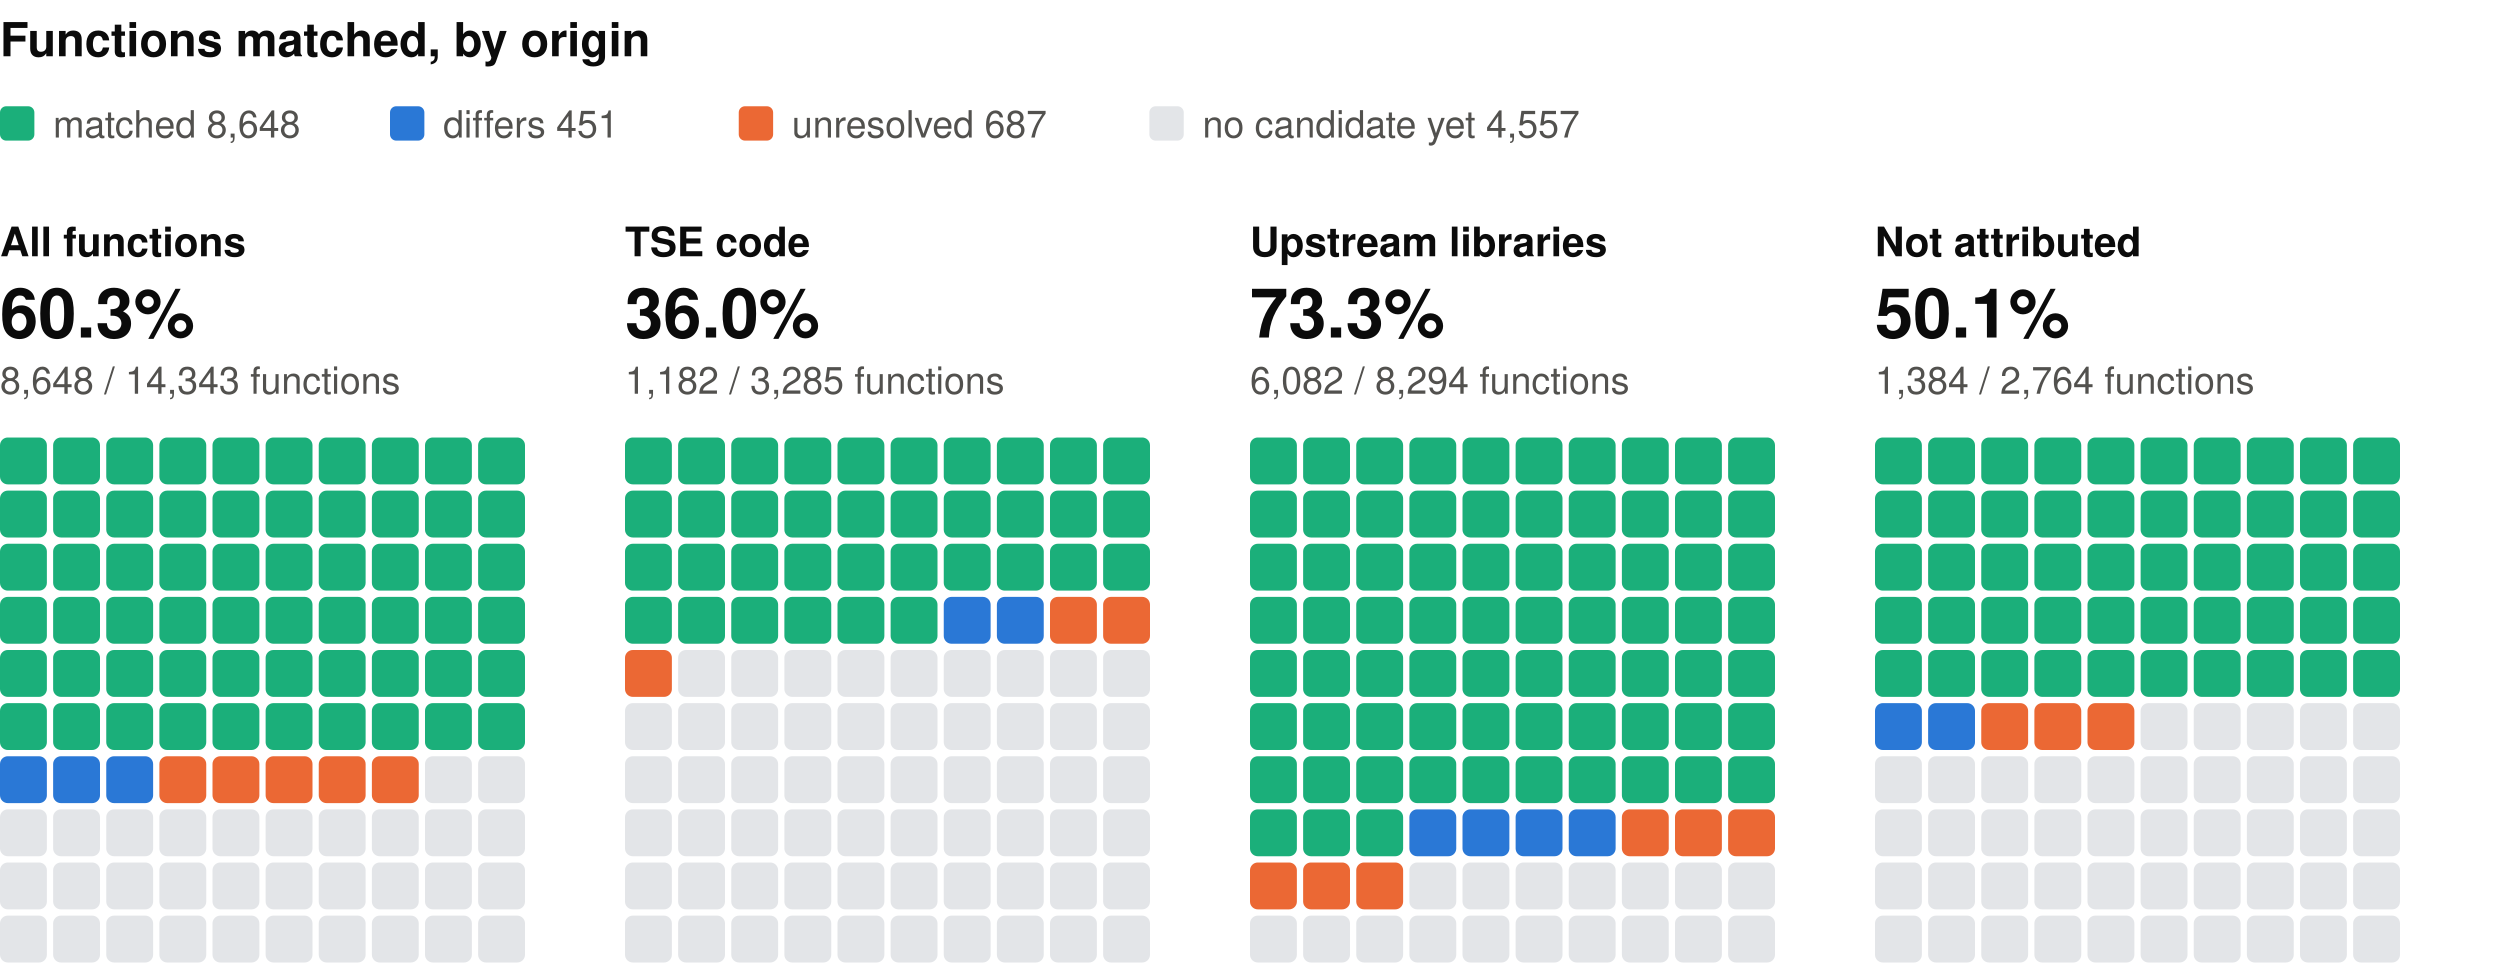
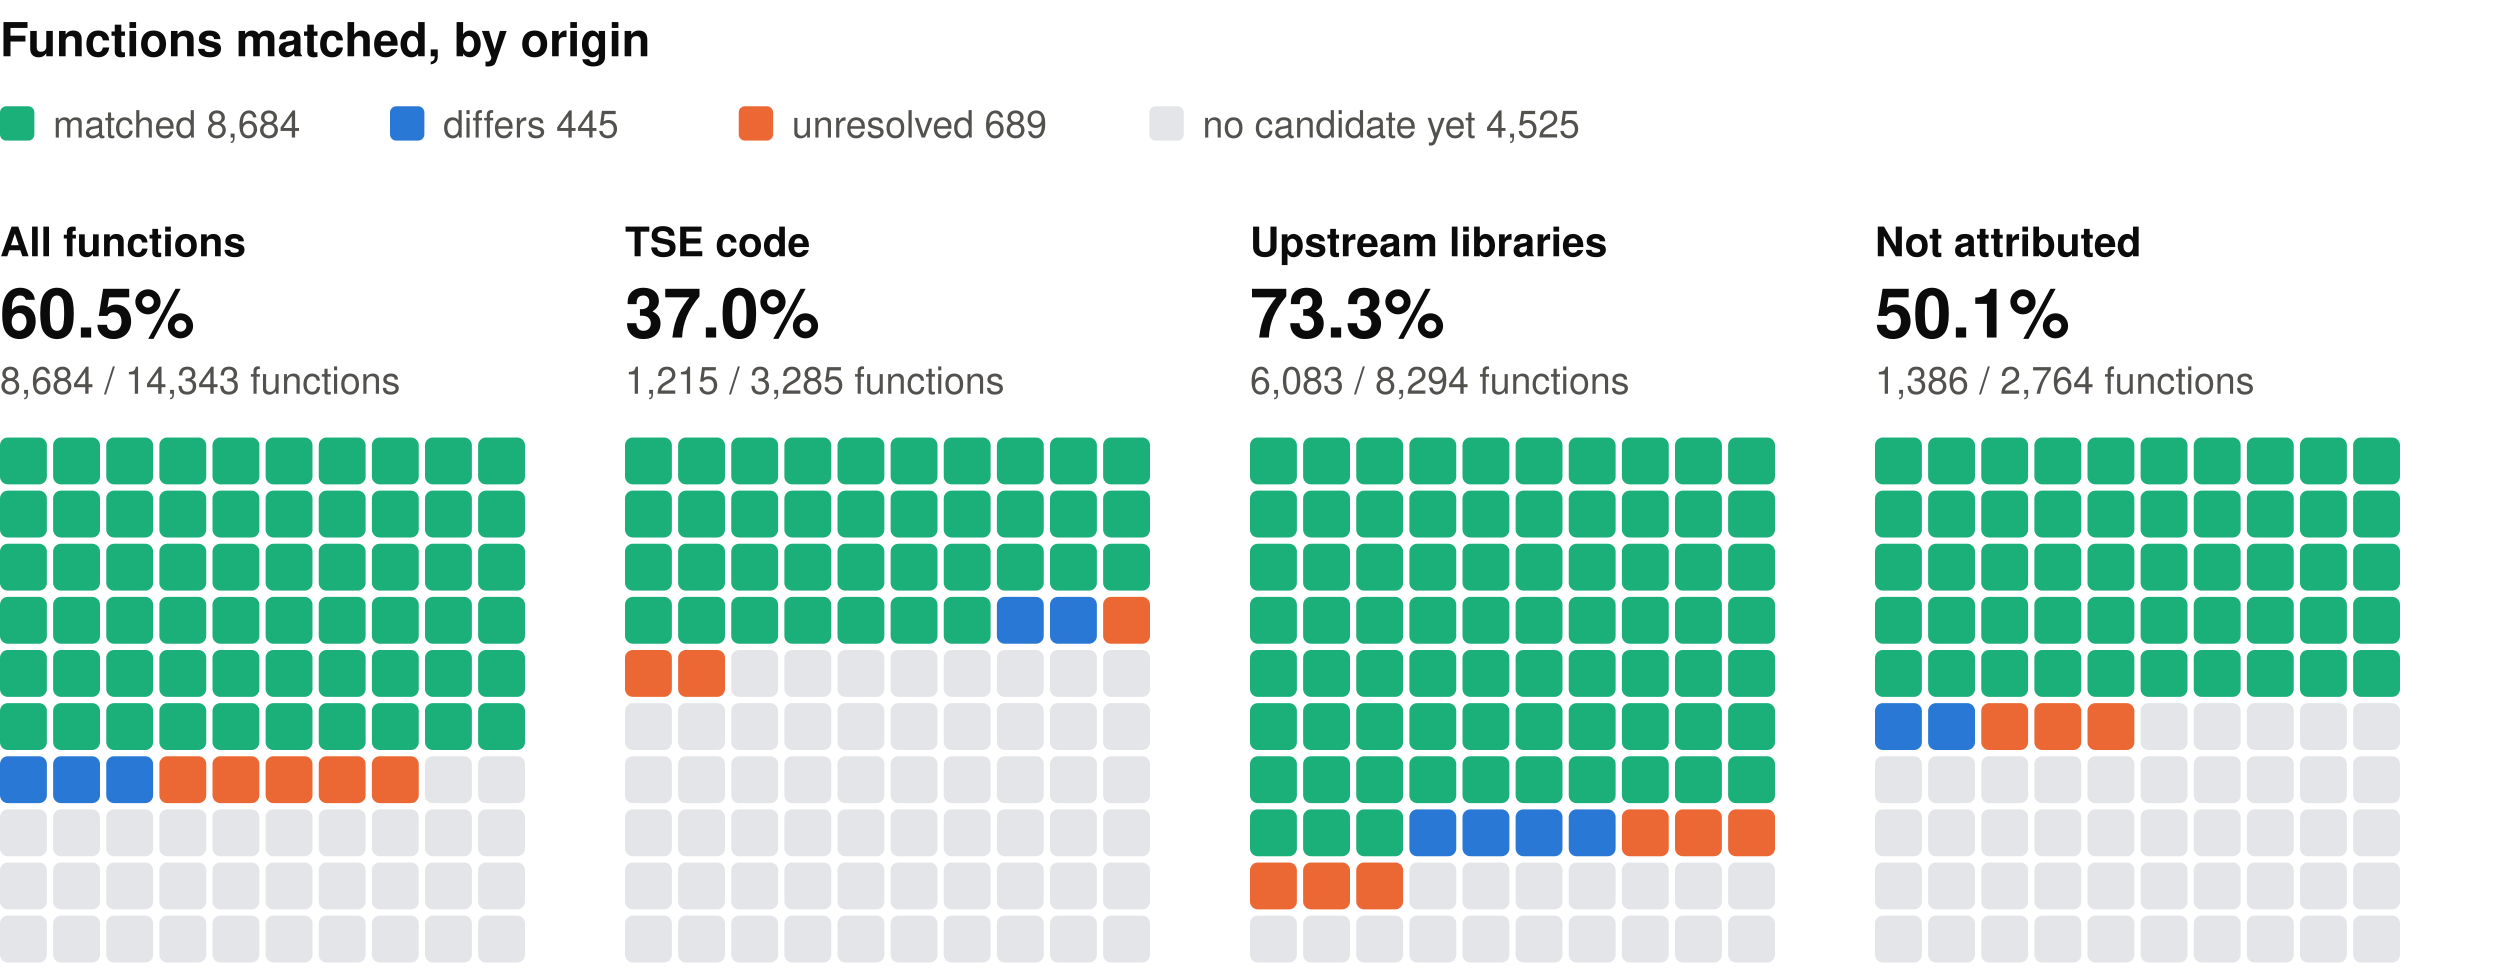
<svg xmlns="http://www.w3.org/2000/svg" width="800" height="310" viewBox="0 0 800 310" role="img" aria-label="Functions matched, by origin: one square per percent, coloured by verdict" font-family="system-ui, -apple-system, 'Segoe UI', Helvetica, Arial, sans-serif">
  <text x="0" y="18" font-size="15" fill="#0b0b0b" font-weight="600">Functions matched, by origin</text>
  <rect x="0" y="34" width="11" height="11" rx="2" fill="#1baf7a" />
-   <text x="17" y="44" font-size="12" fill="#52514e">matched 8,648</text>
+   <text x="17" y="44" font-size="12" fill="#52514e">matched 8,684</text>
  <rect x="124.8" y="34" width="11" height="11" rx="2" fill="#2a78d6" />
-   <text x="141.8" y="44" font-size="12" fill="#52514e">differs 451</text>
+   <text x="141.8" y="44" font-size="12" fill="#52514e">differs 445</text>
  <rect x="236.4" y="34" width="11" height="11" rx="2" fill="#eb6834" />
-   <text x="253.4" y="44" font-size="12" fill="#52514e">unresolved 687</text>
+   <text x="253.4" y="44" font-size="12" fill="#52514e">unresolved 689</text>
  <rect x="367.8" y="34" width="11" height="11" rx="2" fill="#e3e5e8" />
-   <text x="384.8" y="44" font-size="12" fill="#52514e">no candidate yet 4,557</text>
+   <text x="384.8" y="44" font-size="12" fill="#52514e">no candidate yet 4,525</text>
  <text x="0" y="82" font-size="13" fill="#0b0b0b" font-weight="600">All functions</text>
-   <text x="0" y="108" font-size="22" fill="#0b0b0b" font-weight="600">60.3%</text>
-   <text x="0" y="126" font-size="12" fill="#52514e">8,648 / 14,343 functions</text>
+   <text x="0" y="108" font-size="22" fill="#0b0b0b" font-weight="600">60.5%</text>
+   <text x="0" y="126" font-size="12" fill="#52514e">8,684 / 14,343 functions</text>
  <rect x="0" y="140" width="15" height="15" rx="2.5" fill="#1baf7a" />
  <rect x="17" y="140" width="15" height="15" rx="2.5" fill="#1baf7a" />
  <rect x="34" y="140" width="15" height="15" rx="2.5" fill="#1baf7a" />
  <rect x="51" y="140" width="15" height="15" rx="2.5" fill="#1baf7a" />
  <rect x="68" y="140" width="15" height="15" rx="2.5" fill="#1baf7a" />
  <rect x="85" y="140" width="15" height="15" rx="2.5" fill="#1baf7a" />
  <rect x="102" y="140" width="15" height="15" rx="2.5" fill="#1baf7a" />
  <rect x="119" y="140" width="15" height="15" rx="2.5" fill="#1baf7a" />
  <rect x="136" y="140" width="15" height="15" rx="2.5" fill="#1baf7a" />
  <rect x="153" y="140" width="15" height="15" rx="2.5" fill="#1baf7a" />
  <rect x="0" y="157" width="15" height="15" rx="2.5" fill="#1baf7a" />
  <rect x="17" y="157" width="15" height="15" rx="2.5" fill="#1baf7a" />
  <rect x="34" y="157" width="15" height="15" rx="2.5" fill="#1baf7a" />
  <rect x="51" y="157" width="15" height="15" rx="2.5" fill="#1baf7a" />
  <rect x="68" y="157" width="15" height="15" rx="2.5" fill="#1baf7a" />
  <rect x="85" y="157" width="15" height="15" rx="2.5" fill="#1baf7a" />
  <rect x="102" y="157" width="15" height="15" rx="2.5" fill="#1baf7a" />
  <rect x="119" y="157" width="15" height="15" rx="2.5" fill="#1baf7a" />
  <rect x="136" y="157" width="15" height="15" rx="2.5" fill="#1baf7a" />
  <rect x="153" y="157" width="15" height="15" rx="2.5" fill="#1baf7a" />
  <rect x="0" y="174" width="15" height="15" rx="2.5" fill="#1baf7a" />
  <rect x="17" y="174" width="15" height="15" rx="2.5" fill="#1baf7a" />
  <rect x="34" y="174" width="15" height="15" rx="2.5" fill="#1baf7a" />
  <rect x="51" y="174" width="15" height="15" rx="2.5" fill="#1baf7a" />
  <rect x="68" y="174" width="15" height="15" rx="2.5" fill="#1baf7a" />
  <rect x="85" y="174" width="15" height="15" rx="2.5" fill="#1baf7a" />
  <rect x="102" y="174" width="15" height="15" rx="2.5" fill="#1baf7a" />
  <rect x="119" y="174" width="15" height="15" rx="2.5" fill="#1baf7a" />
  <rect x="136" y="174" width="15" height="15" rx="2.5" fill="#1baf7a" />
  <rect x="153" y="174" width="15" height="15" rx="2.5" fill="#1baf7a" />
  <rect x="0" y="191" width="15" height="15" rx="2.5" fill="#1baf7a" />
  <rect x="17" y="191" width="15" height="15" rx="2.5" fill="#1baf7a" />
  <rect x="34" y="191" width="15" height="15" rx="2.5" fill="#1baf7a" />
  <rect x="51" y="191" width="15" height="15" rx="2.5" fill="#1baf7a" />
  <rect x="68" y="191" width="15" height="15" rx="2.5" fill="#1baf7a" />
  <rect x="85" y="191" width="15" height="15" rx="2.5" fill="#1baf7a" />
  <rect x="102" y="191" width="15" height="15" rx="2.5" fill="#1baf7a" />
  <rect x="119" y="191" width="15" height="15" rx="2.5" fill="#1baf7a" />
  <rect x="136" y="191" width="15" height="15" rx="2.5" fill="#1baf7a" />
  <rect x="153" y="191" width="15" height="15" rx="2.5" fill="#1baf7a" />
  <rect x="0" y="208" width="15" height="15" rx="2.5" fill="#1baf7a" />
  <rect x="17" y="208" width="15" height="15" rx="2.5" fill="#1baf7a" />
  <rect x="34" y="208" width="15" height="15" rx="2.5" fill="#1baf7a" />
  <rect x="51" y="208" width="15" height="15" rx="2.5" fill="#1baf7a" />
  <rect x="68" y="208" width="15" height="15" rx="2.5" fill="#1baf7a" />
  <rect x="85" y="208" width="15" height="15" rx="2.5" fill="#1baf7a" />
  <rect x="102" y="208" width="15" height="15" rx="2.5" fill="#1baf7a" />
  <rect x="119" y="208" width="15" height="15" rx="2.5" fill="#1baf7a" />
  <rect x="136" y="208" width="15" height="15" rx="2.5" fill="#1baf7a" />
  <rect x="153" y="208" width="15" height="15" rx="2.5" fill="#1baf7a" />
  <rect x="0" y="225" width="15" height="15" rx="2.5" fill="#1baf7a" />
  <rect x="17" y="225" width="15" height="15" rx="2.5" fill="#1baf7a" />
  <rect x="34" y="225" width="15" height="15" rx="2.5" fill="#1baf7a" />
  <rect x="51" y="225" width="15" height="15" rx="2.5" fill="#1baf7a" />
  <rect x="68" y="225" width="15" height="15" rx="2.5" fill="#1baf7a" />
  <rect x="85" y="225" width="15" height="15" rx="2.5" fill="#1baf7a" />
  <rect x="102" y="225" width="15" height="15" rx="2.5" fill="#1baf7a" />
  <rect x="119" y="225" width="15" height="15" rx="2.5" fill="#1baf7a" />
  <rect x="136" y="225" width="15" height="15" rx="2.5" fill="#1baf7a" />
  <rect x="153" y="225" width="15" height="15" rx="2.5" fill="#1baf7a" />
  <rect x="0" y="242" width="15" height="15" rx="2.5" fill="#2a78d6" />
  <rect x="17" y="242" width="15" height="15" rx="2.5" fill="#2a78d6" />
  <rect x="34" y="242" width="15" height="15" rx="2.5" fill="#2a78d6" />
  <rect x="51" y="242" width="15" height="15" rx="2.5" fill="#eb6834" />
  <rect x="68" y="242" width="15" height="15" rx="2.5" fill="#eb6834" />
  <rect x="85" y="242" width="15" height="15" rx="2.5" fill="#eb6834" />
  <rect x="102" y="242" width="15" height="15" rx="2.5" fill="#eb6834" />
  <rect x="119" y="242" width="15" height="15" rx="2.5" fill="#eb6834" />
  <rect x="136" y="242" width="15" height="15" rx="2.5" fill="#e3e5e8" />
  <rect x="153" y="242" width="15" height="15" rx="2.5" fill="#e3e5e8" />
  <rect x="0" y="259" width="15" height="15" rx="2.5" fill="#e3e5e8" />
  <rect x="17" y="259" width="15" height="15" rx="2.5" fill="#e3e5e8" />
  <rect x="34" y="259" width="15" height="15" rx="2.5" fill="#e3e5e8" />
  <rect x="51" y="259" width="15" height="15" rx="2.5" fill="#e3e5e8" />
  <rect x="68" y="259" width="15" height="15" rx="2.5" fill="#e3e5e8" />
  <rect x="85" y="259" width="15" height="15" rx="2.5" fill="#e3e5e8" />
  <rect x="102" y="259" width="15" height="15" rx="2.5" fill="#e3e5e8" />
  <rect x="119" y="259" width="15" height="15" rx="2.5" fill="#e3e5e8" />
  <rect x="136" y="259" width="15" height="15" rx="2.5" fill="#e3e5e8" />
  <rect x="153" y="259" width="15" height="15" rx="2.5" fill="#e3e5e8" />
  <rect x="0" y="276" width="15" height="15" rx="2.5" fill="#e3e5e8" />
  <rect x="17" y="276" width="15" height="15" rx="2.5" fill="#e3e5e8" />
  <rect x="34" y="276" width="15" height="15" rx="2.5" fill="#e3e5e8" />
  <rect x="51" y="276" width="15" height="15" rx="2.5" fill="#e3e5e8" />
  <rect x="68" y="276" width="15" height="15" rx="2.5" fill="#e3e5e8" />
  <rect x="85" y="276" width="15" height="15" rx="2.5" fill="#e3e5e8" />
  <rect x="102" y="276" width="15" height="15" rx="2.5" fill="#e3e5e8" />
  <rect x="119" y="276" width="15" height="15" rx="2.5" fill="#e3e5e8" />
  <rect x="136" y="276" width="15" height="15" rx="2.5" fill="#e3e5e8" />
  <rect x="153" y="276" width="15" height="15" rx="2.5" fill="#e3e5e8" />
  <rect x="0" y="293" width="15" height="15" rx="2.5" fill="#e3e5e8" />
  <rect x="17" y="293" width="15" height="15" rx="2.5" fill="#e3e5e8" />
  <rect x="34" y="293" width="15" height="15" rx="2.5" fill="#e3e5e8" />
  <rect x="51" y="293" width="15" height="15" rx="2.5" fill="#e3e5e8" />
  <rect x="68" y="293" width="15" height="15" rx="2.5" fill="#e3e5e8" />
  <rect x="85" y="293" width="15" height="15" rx="2.5" fill="#e3e5e8" />
  <rect x="102" y="293" width="15" height="15" rx="2.5" fill="#e3e5e8" />
  <rect x="119" y="293" width="15" height="15" rx="2.5" fill="#e3e5e8" />
  <rect x="136" y="293" width="15" height="15" rx="2.5" fill="#e3e5e8" />
  <rect x="153" y="293" width="15" height="15" rx="2.5" fill="#e3e5e8" />
  <text x="200" y="82" font-size="13" fill="#0b0b0b" font-weight="600">TSE code</text>
-   <text x="200" y="108" font-size="22" fill="#0b0b0b" font-weight="600">36.0%</text>
-   <text x="200" y="126" font-size="12" fill="#52514e">1,182 / 3,285 functions</text>
+   <text x="200" y="108" font-size="22" fill="#0b0b0b" font-weight="600">37.0%</text>
+   <text x="200" y="126" font-size="12" fill="#52514e">1,215 / 3,285 functions</text>
  <rect x="200" y="140" width="15" height="15" rx="2.5" fill="#1baf7a" />
  <rect x="217" y="140" width="15" height="15" rx="2.5" fill="#1baf7a" />
  <rect x="234" y="140" width="15" height="15" rx="2.5" fill="#1baf7a" />
  <rect x="251" y="140" width="15" height="15" rx="2.5" fill="#1baf7a" />
  <rect x="268" y="140" width="15" height="15" rx="2.5" fill="#1baf7a" />
  <rect x="285" y="140" width="15" height="15" rx="2.5" fill="#1baf7a" />
  <rect x="302" y="140" width="15" height="15" rx="2.5" fill="#1baf7a" />
  <rect x="319" y="140" width="15" height="15" rx="2.5" fill="#1baf7a" />
  <rect x="336" y="140" width="15" height="15" rx="2.5" fill="#1baf7a" />
  <rect x="353" y="140" width="15" height="15" rx="2.5" fill="#1baf7a" />
  <rect x="200" y="157" width="15" height="15" rx="2.5" fill="#1baf7a" />
  <rect x="217" y="157" width="15" height="15" rx="2.5" fill="#1baf7a" />
  <rect x="234" y="157" width="15" height="15" rx="2.5" fill="#1baf7a" />
  <rect x="251" y="157" width="15" height="15" rx="2.5" fill="#1baf7a" />
  <rect x="268" y="157" width="15" height="15" rx="2.5" fill="#1baf7a" />
  <rect x="285" y="157" width="15" height="15" rx="2.5" fill="#1baf7a" />
  <rect x="302" y="157" width="15" height="15" rx="2.5" fill="#1baf7a" />
  <rect x="319" y="157" width="15" height="15" rx="2.5" fill="#1baf7a" />
  <rect x="336" y="157" width="15" height="15" rx="2.5" fill="#1baf7a" />
  <rect x="353" y="157" width="15" height="15" rx="2.5" fill="#1baf7a" />
  <rect x="200" y="174" width="15" height="15" rx="2.5" fill="#1baf7a" />
  <rect x="217" y="174" width="15" height="15" rx="2.5" fill="#1baf7a" />
  <rect x="234" y="174" width="15" height="15" rx="2.5" fill="#1baf7a" />
  <rect x="251" y="174" width="15" height="15" rx="2.5" fill="#1baf7a" />
  <rect x="268" y="174" width="15" height="15" rx="2.5" fill="#1baf7a" />
  <rect x="285" y="174" width="15" height="15" rx="2.5" fill="#1baf7a" />
  <rect x="302" y="174" width="15" height="15" rx="2.5" fill="#1baf7a" />
  <rect x="319" y="174" width="15" height="15" rx="2.5" fill="#1baf7a" />
  <rect x="336" y="174" width="15" height="15" rx="2.5" fill="#1baf7a" />
  <rect x="353" y="174" width="15" height="15" rx="2.5" fill="#1baf7a" />
  <rect x="200" y="191" width="15" height="15" rx="2.5" fill="#1baf7a" />
  <rect x="217" y="191" width="15" height="15" rx="2.5" fill="#1baf7a" />
  <rect x="234" y="191" width="15" height="15" rx="2.5" fill="#1baf7a" />
  <rect x="251" y="191" width="15" height="15" rx="2.5" fill="#1baf7a" />
  <rect x="268" y="191" width="15" height="15" rx="2.5" fill="#1baf7a" />
  <rect x="285" y="191" width="15" height="15" rx="2.5" fill="#1baf7a" />
-   <rect x="302" y="191" width="15" height="15" rx="2.5" fill="#2a78d6" />
+   <rect x="302" y="191" width="15" height="15" rx="2.5" fill="#1baf7a" />
  <rect x="319" y="191" width="15" height="15" rx="2.5" fill="#2a78d6" />
-   <rect x="336" y="191" width="15" height="15" rx="2.5" fill="#eb6834" />
+   <rect x="336" y="191" width="15" height="15" rx="2.5" fill="#2a78d6" />
  <rect x="353" y="191" width="15" height="15" rx="2.5" fill="#eb6834" />
  <rect x="200" y="208" width="15" height="15" rx="2.5" fill="#eb6834" />
-   <rect x="217" y="208" width="15" height="15" rx="2.5" fill="#e3e5e8" />
+   <rect x="217" y="208" width="15" height="15" rx="2.5" fill="#eb6834" />
  <rect x="234" y="208" width="15" height="15" rx="2.5" fill="#e3e5e8" />
  <rect x="251" y="208" width="15" height="15" rx="2.5" fill="#e3e5e8" />
  <rect x="268" y="208" width="15" height="15" rx="2.5" fill="#e3e5e8" />
  <rect x="285" y="208" width="15" height="15" rx="2.5" fill="#e3e5e8" />
  <rect x="302" y="208" width="15" height="15" rx="2.5" fill="#e3e5e8" />
  <rect x="319" y="208" width="15" height="15" rx="2.5" fill="#e3e5e8" />
  <rect x="336" y="208" width="15" height="15" rx="2.5" fill="#e3e5e8" />
  <rect x="353" y="208" width="15" height="15" rx="2.5" fill="#e3e5e8" />
  <rect x="200" y="225" width="15" height="15" rx="2.5" fill="#e3e5e8" />
  <rect x="217" y="225" width="15" height="15" rx="2.5" fill="#e3e5e8" />
  <rect x="234" y="225" width="15" height="15" rx="2.5" fill="#e3e5e8" />
  <rect x="251" y="225" width="15" height="15" rx="2.5" fill="#e3e5e8" />
  <rect x="268" y="225" width="15" height="15" rx="2.5" fill="#e3e5e8" />
  <rect x="285" y="225" width="15" height="15" rx="2.5" fill="#e3e5e8" />
  <rect x="302" y="225" width="15" height="15" rx="2.5" fill="#e3e5e8" />
  <rect x="319" y="225" width="15" height="15" rx="2.5" fill="#e3e5e8" />
  <rect x="336" y="225" width="15" height="15" rx="2.5" fill="#e3e5e8" />
  <rect x="353" y="225" width="15" height="15" rx="2.5" fill="#e3e5e8" />
  <rect x="200" y="242" width="15" height="15" rx="2.5" fill="#e3e5e8" />
  <rect x="217" y="242" width="15" height="15" rx="2.5" fill="#e3e5e8" />
  <rect x="234" y="242" width="15" height="15" rx="2.5" fill="#e3e5e8" />
  <rect x="251" y="242" width="15" height="15" rx="2.5" fill="#e3e5e8" />
  <rect x="268" y="242" width="15" height="15" rx="2.5" fill="#e3e5e8" />
  <rect x="285" y="242" width="15" height="15" rx="2.5" fill="#e3e5e8" />
  <rect x="302" y="242" width="15" height="15" rx="2.5" fill="#e3e5e8" />
  <rect x="319" y="242" width="15" height="15" rx="2.5" fill="#e3e5e8" />
  <rect x="336" y="242" width="15" height="15" rx="2.5" fill="#e3e5e8" />
  <rect x="353" y="242" width="15" height="15" rx="2.5" fill="#e3e5e8" />
  <rect x="200" y="259" width="15" height="15" rx="2.5" fill="#e3e5e8" />
  <rect x="217" y="259" width="15" height="15" rx="2.5" fill="#e3e5e8" />
  <rect x="234" y="259" width="15" height="15" rx="2.5" fill="#e3e5e8" />
  <rect x="251" y="259" width="15" height="15" rx="2.5" fill="#e3e5e8" />
  <rect x="268" y="259" width="15" height="15" rx="2.5" fill="#e3e5e8" />
  <rect x="285" y="259" width="15" height="15" rx="2.5" fill="#e3e5e8" />
  <rect x="302" y="259" width="15" height="15" rx="2.5" fill="#e3e5e8" />
  <rect x="319" y="259" width="15" height="15" rx="2.5" fill="#e3e5e8" />
  <rect x="336" y="259" width="15" height="15" rx="2.5" fill="#e3e5e8" />
  <rect x="353" y="259" width="15" height="15" rx="2.5" fill="#e3e5e8" />
  <rect x="200" y="276" width="15" height="15" rx="2.5" fill="#e3e5e8" />
  <rect x="217" y="276" width="15" height="15" rx="2.5" fill="#e3e5e8" />
  <rect x="234" y="276" width="15" height="15" rx="2.5" fill="#e3e5e8" />
  <rect x="251" y="276" width="15" height="15" rx="2.5" fill="#e3e5e8" />
  <rect x="268" y="276" width="15" height="15" rx="2.5" fill="#e3e5e8" />
  <rect x="285" y="276" width="15" height="15" rx="2.5" fill="#e3e5e8" />
  <rect x="302" y="276" width="15" height="15" rx="2.5" fill="#e3e5e8" />
  <rect x="319" y="276" width="15" height="15" rx="2.5" fill="#e3e5e8" />
  <rect x="336" y="276" width="15" height="15" rx="2.5" fill="#e3e5e8" />
  <rect x="353" y="276" width="15" height="15" rx="2.5" fill="#e3e5e8" />
  <rect x="200" y="293" width="15" height="15" rx="2.5" fill="#e3e5e8" />
  <rect x="217" y="293" width="15" height="15" rx="2.5" fill="#e3e5e8" />
  <rect x="234" y="293" width="15" height="15" rx="2.5" fill="#e3e5e8" />
  <rect x="251" y="293" width="15" height="15" rx="2.5" fill="#e3e5e8" />
  <rect x="268" y="293" width="15" height="15" rx="2.5" fill="#e3e5e8" />
  <rect x="285" y="293" width="15" height="15" rx="2.5" fill="#e3e5e8" />
  <rect x="302" y="293" width="15" height="15" rx="2.5" fill="#e3e5e8" />
  <rect x="319" y="293" width="15" height="15" rx="2.5" fill="#e3e5e8" />
  <rect x="336" y="293" width="15" height="15" rx="2.5" fill="#e3e5e8" />
  <rect x="353" y="293" width="15" height="15" rx="2.5" fill="#e3e5e8" />
  <text x="400" y="82" font-size="13" fill="#0b0b0b" font-weight="600">Upstream libraries</text>
  <text x="400" y="108" font-size="22" fill="#0b0b0b" font-weight="600">73.3%</text>
-   <text x="400" y="126" font-size="12" fill="#52514e">6,082 / 8,294 functions</text>
+   <text x="400" y="126" font-size="12" fill="#52514e">6,083 / 8,294 functions</text>
  <rect x="400" y="140" width="15" height="15" rx="2.5" fill="#1baf7a" />
  <rect x="417" y="140" width="15" height="15" rx="2.5" fill="#1baf7a" />
  <rect x="434" y="140" width="15" height="15" rx="2.5" fill="#1baf7a" />
  <rect x="451" y="140" width="15" height="15" rx="2.5" fill="#1baf7a" />
  <rect x="468" y="140" width="15" height="15" rx="2.5" fill="#1baf7a" />
  <rect x="485" y="140" width="15" height="15" rx="2.5" fill="#1baf7a" />
  <rect x="502" y="140" width="15" height="15" rx="2.5" fill="#1baf7a" />
  <rect x="519" y="140" width="15" height="15" rx="2.5" fill="#1baf7a" />
  <rect x="536" y="140" width="15" height="15" rx="2.5" fill="#1baf7a" />
  <rect x="553" y="140" width="15" height="15" rx="2.5" fill="#1baf7a" />
  <rect x="400" y="157" width="15" height="15" rx="2.5" fill="#1baf7a" />
  <rect x="417" y="157" width="15" height="15" rx="2.5" fill="#1baf7a" />
  <rect x="434" y="157" width="15" height="15" rx="2.5" fill="#1baf7a" />
  <rect x="451" y="157" width="15" height="15" rx="2.5" fill="#1baf7a" />
  <rect x="468" y="157" width="15" height="15" rx="2.5" fill="#1baf7a" />
  <rect x="485" y="157" width="15" height="15" rx="2.5" fill="#1baf7a" />
  <rect x="502" y="157" width="15" height="15" rx="2.5" fill="#1baf7a" />
  <rect x="519" y="157" width="15" height="15" rx="2.5" fill="#1baf7a" />
  <rect x="536" y="157" width="15" height="15" rx="2.5" fill="#1baf7a" />
  <rect x="553" y="157" width="15" height="15" rx="2.5" fill="#1baf7a" />
  <rect x="400" y="174" width="15" height="15" rx="2.5" fill="#1baf7a" />
  <rect x="417" y="174" width="15" height="15" rx="2.5" fill="#1baf7a" />
  <rect x="434" y="174" width="15" height="15" rx="2.5" fill="#1baf7a" />
  <rect x="451" y="174" width="15" height="15" rx="2.5" fill="#1baf7a" />
  <rect x="468" y="174" width="15" height="15" rx="2.5" fill="#1baf7a" />
  <rect x="485" y="174" width="15" height="15" rx="2.5" fill="#1baf7a" />
  <rect x="502" y="174" width="15" height="15" rx="2.5" fill="#1baf7a" />
  <rect x="519" y="174" width="15" height="15" rx="2.5" fill="#1baf7a" />
  <rect x="536" y="174" width="15" height="15" rx="2.5" fill="#1baf7a" />
  <rect x="553" y="174" width="15" height="15" rx="2.5" fill="#1baf7a" />
  <rect x="400" y="191" width="15" height="15" rx="2.5" fill="#1baf7a" />
  <rect x="417" y="191" width="15" height="15" rx="2.5" fill="#1baf7a" />
  <rect x="434" y="191" width="15" height="15" rx="2.5" fill="#1baf7a" />
  <rect x="451" y="191" width="15" height="15" rx="2.5" fill="#1baf7a" />
  <rect x="468" y="191" width="15" height="15" rx="2.5" fill="#1baf7a" />
  <rect x="485" y="191" width="15" height="15" rx="2.5" fill="#1baf7a" />
  <rect x="502" y="191" width="15" height="15" rx="2.5" fill="#1baf7a" />
  <rect x="519" y="191" width="15" height="15" rx="2.5" fill="#1baf7a" />
  <rect x="536" y="191" width="15" height="15" rx="2.5" fill="#1baf7a" />
  <rect x="553" y="191" width="15" height="15" rx="2.5" fill="#1baf7a" />
  <rect x="400" y="208" width="15" height="15" rx="2.5" fill="#1baf7a" />
  <rect x="417" y="208" width="15" height="15" rx="2.5" fill="#1baf7a" />
  <rect x="434" y="208" width="15" height="15" rx="2.5" fill="#1baf7a" />
  <rect x="451" y="208" width="15" height="15" rx="2.5" fill="#1baf7a" />
  <rect x="468" y="208" width="15" height="15" rx="2.5" fill="#1baf7a" />
  <rect x="485" y="208" width="15" height="15" rx="2.5" fill="#1baf7a" />
  <rect x="502" y="208" width="15" height="15" rx="2.5" fill="#1baf7a" />
  <rect x="519" y="208" width="15" height="15" rx="2.5" fill="#1baf7a" />
  <rect x="536" y="208" width="15" height="15" rx="2.5" fill="#1baf7a" />
  <rect x="553" y="208" width="15" height="15" rx="2.5" fill="#1baf7a" />
  <rect x="400" y="225" width="15" height="15" rx="2.5" fill="#1baf7a" />
  <rect x="417" y="225" width="15" height="15" rx="2.5" fill="#1baf7a" />
  <rect x="434" y="225" width="15" height="15" rx="2.5" fill="#1baf7a" />
  <rect x="451" y="225" width="15" height="15" rx="2.5" fill="#1baf7a" />
  <rect x="468" y="225" width="15" height="15" rx="2.5" fill="#1baf7a" />
  <rect x="485" y="225" width="15" height="15" rx="2.5" fill="#1baf7a" />
  <rect x="502" y="225" width="15" height="15" rx="2.5" fill="#1baf7a" />
  <rect x="519" y="225" width="15" height="15" rx="2.5" fill="#1baf7a" />
  <rect x="536" y="225" width="15" height="15" rx="2.5" fill="#1baf7a" />
  <rect x="553" y="225" width="15" height="15" rx="2.5" fill="#1baf7a" />
  <rect x="400" y="242" width="15" height="15" rx="2.5" fill="#1baf7a" />
  <rect x="417" y="242" width="15" height="15" rx="2.5" fill="#1baf7a" />
  <rect x="434" y="242" width="15" height="15" rx="2.5" fill="#1baf7a" />
  <rect x="451" y="242" width="15" height="15" rx="2.5" fill="#1baf7a" />
  <rect x="468" y="242" width="15" height="15" rx="2.5" fill="#1baf7a" />
  <rect x="485" y="242" width="15" height="15" rx="2.5" fill="#1baf7a" />
  <rect x="502" y="242" width="15" height="15" rx="2.5" fill="#1baf7a" />
  <rect x="519" y="242" width="15" height="15" rx="2.5" fill="#1baf7a" />
  <rect x="536" y="242" width="15" height="15" rx="2.5" fill="#1baf7a" />
  <rect x="553" y="242" width="15" height="15" rx="2.5" fill="#1baf7a" />
  <rect x="400" y="259" width="15" height="15" rx="2.5" fill="#1baf7a" />
  <rect x="417" y="259" width="15" height="15" rx="2.5" fill="#1baf7a" />
  <rect x="434" y="259" width="15" height="15" rx="2.5" fill="#1baf7a" />
  <rect x="451" y="259" width="15" height="15" rx="2.5" fill="#2a78d6" />
  <rect x="468" y="259" width="15" height="15" rx="2.5" fill="#2a78d6" />
  <rect x="485" y="259" width="15" height="15" rx="2.5" fill="#2a78d6" />
  <rect x="502" y="259" width="15" height="15" rx="2.5" fill="#2a78d6" />
  <rect x="519" y="259" width="15" height="15" rx="2.5" fill="#eb6834" />
  <rect x="536" y="259" width="15" height="15" rx="2.5" fill="#eb6834" />
  <rect x="553" y="259" width="15" height="15" rx="2.5" fill="#eb6834" />
  <rect x="400" y="276" width="15" height="15" rx="2.5" fill="#eb6834" />
  <rect x="417" y="276" width="15" height="15" rx="2.5" fill="#eb6834" />
  <rect x="434" y="276" width="15" height="15" rx="2.5" fill="#eb6834" />
  <rect x="451" y="276" width="15" height="15" rx="2.5" fill="#e3e5e8" />
  <rect x="468" y="276" width="15" height="15" rx="2.5" fill="#e3e5e8" />
  <rect x="485" y="276" width="15" height="15" rx="2.5" fill="#e3e5e8" />
  <rect x="502" y="276" width="15" height="15" rx="2.5" fill="#e3e5e8" />
  <rect x="519" y="276" width="15" height="15" rx="2.5" fill="#e3e5e8" />
  <rect x="536" y="276" width="15" height="15" rx="2.5" fill="#e3e5e8" />
  <rect x="553" y="276" width="15" height="15" rx="2.5" fill="#e3e5e8" />
  <rect x="400" y="293" width="15" height="15" rx="2.5" fill="#e3e5e8" />
  <rect x="417" y="293" width="15" height="15" rx="2.5" fill="#e3e5e8" />
  <rect x="434" y="293" width="15" height="15" rx="2.5" fill="#e3e5e8" />
  <rect x="451" y="293" width="15" height="15" rx="2.5" fill="#e3e5e8" />
  <rect x="468" y="293" width="15" height="15" rx="2.5" fill="#e3e5e8" />
  <rect x="485" y="293" width="15" height="15" rx="2.5" fill="#e3e5e8" />
  <rect x="502" y="293" width="15" height="15" rx="2.5" fill="#e3e5e8" />
  <rect x="519" y="293" width="15" height="15" rx="2.5" fill="#e3e5e8" />
  <rect x="536" y="293" width="15" height="15" rx="2.5" fill="#e3e5e8" />
  <rect x="553" y="293" width="15" height="15" rx="2.5" fill="#e3e5e8" />
  <text x="600" y="82" font-size="13" fill="#0b0b0b" font-weight="600">Not attributed</text>
  <text x="600" y="108" font-size="22" fill="#0b0b0b" font-weight="600">50.1%</text>
-   <text x="600" y="126" font-size="12" fill="#52514e">1,384 / 2,764 functions</text>
+   <text x="600" y="126" font-size="12" fill="#52514e">1,386 / 2,764 functions</text>
  <rect x="600" y="140" width="15" height="15" rx="2.5" fill="#1baf7a" />
  <rect x="617" y="140" width="15" height="15" rx="2.5" fill="#1baf7a" />
  <rect x="634" y="140" width="15" height="15" rx="2.5" fill="#1baf7a" />
  <rect x="651" y="140" width="15" height="15" rx="2.5" fill="#1baf7a" />
  <rect x="668" y="140" width="15" height="15" rx="2.5" fill="#1baf7a" />
  <rect x="685" y="140" width="15" height="15" rx="2.5" fill="#1baf7a" />
  <rect x="702" y="140" width="15" height="15" rx="2.5" fill="#1baf7a" />
  <rect x="719" y="140" width="15" height="15" rx="2.5" fill="#1baf7a" />
  <rect x="736" y="140" width="15" height="15" rx="2.5" fill="#1baf7a" />
  <rect x="753" y="140" width="15" height="15" rx="2.5" fill="#1baf7a" />
  <rect x="600" y="157" width="15" height="15" rx="2.5" fill="#1baf7a" />
  <rect x="617" y="157" width="15" height="15" rx="2.5" fill="#1baf7a" />
  <rect x="634" y="157" width="15" height="15" rx="2.5" fill="#1baf7a" />
  <rect x="651" y="157" width="15" height="15" rx="2.5" fill="#1baf7a" />
  <rect x="668" y="157" width="15" height="15" rx="2.5" fill="#1baf7a" />
  <rect x="685" y="157" width="15" height="15" rx="2.5" fill="#1baf7a" />
  <rect x="702" y="157" width="15" height="15" rx="2.5" fill="#1baf7a" />
  <rect x="719" y="157" width="15" height="15" rx="2.5" fill="#1baf7a" />
  <rect x="736" y="157" width="15" height="15" rx="2.5" fill="#1baf7a" />
  <rect x="753" y="157" width="15" height="15" rx="2.5" fill="#1baf7a" />
  <rect x="600" y="174" width="15" height="15" rx="2.5" fill="#1baf7a" />
  <rect x="617" y="174" width="15" height="15" rx="2.5" fill="#1baf7a" />
  <rect x="634" y="174" width="15" height="15" rx="2.5" fill="#1baf7a" />
  <rect x="651" y="174" width="15" height="15" rx="2.5" fill="#1baf7a" />
  <rect x="668" y="174" width="15" height="15" rx="2.5" fill="#1baf7a" />
  <rect x="685" y="174" width="15" height="15" rx="2.5" fill="#1baf7a" />
  <rect x="702" y="174" width="15" height="15" rx="2.5" fill="#1baf7a" />
  <rect x="719" y="174" width="15" height="15" rx="2.5" fill="#1baf7a" />
  <rect x="736" y="174" width="15" height="15" rx="2.5" fill="#1baf7a" />
  <rect x="753" y="174" width="15" height="15" rx="2.5" fill="#1baf7a" />
  <rect x="600" y="191" width="15" height="15" rx="2.5" fill="#1baf7a" />
  <rect x="617" y="191" width="15" height="15" rx="2.5" fill="#1baf7a" />
  <rect x="634" y="191" width="15" height="15" rx="2.5" fill="#1baf7a" />
  <rect x="651" y="191" width="15" height="15" rx="2.5" fill="#1baf7a" />
  <rect x="668" y="191" width="15" height="15" rx="2.5" fill="#1baf7a" />
  <rect x="685" y="191" width="15" height="15" rx="2.5" fill="#1baf7a" />
  <rect x="702" y="191" width="15" height="15" rx="2.5" fill="#1baf7a" />
  <rect x="719" y="191" width="15" height="15" rx="2.5" fill="#1baf7a" />
  <rect x="736" y="191" width="15" height="15" rx="2.5" fill="#1baf7a" />
  <rect x="753" y="191" width="15" height="15" rx="2.5" fill="#1baf7a" />
  <rect x="600" y="208" width="15" height="15" rx="2.5" fill="#1baf7a" />
  <rect x="617" y="208" width="15" height="15" rx="2.5" fill="#1baf7a" />
  <rect x="634" y="208" width="15" height="15" rx="2.5" fill="#1baf7a" />
  <rect x="651" y="208" width="15" height="15" rx="2.5" fill="#1baf7a" />
  <rect x="668" y="208" width="15" height="15" rx="2.5" fill="#1baf7a" />
  <rect x="685" y="208" width="15" height="15" rx="2.5" fill="#1baf7a" />
  <rect x="702" y="208" width="15" height="15" rx="2.5" fill="#1baf7a" />
  <rect x="719" y="208" width="15" height="15" rx="2.5" fill="#1baf7a" />
  <rect x="736" y="208" width="15" height="15" rx="2.5" fill="#1baf7a" />
  <rect x="753" y="208" width="15" height="15" rx="2.5" fill="#1baf7a" />
  <rect x="600" y="225" width="15" height="15" rx="2.5" fill="#2a78d6" />
  <rect x="617" y="225" width="15" height="15" rx="2.5" fill="#2a78d6" />
  <rect x="634" y="225" width="15" height="15" rx="2.5" fill="#eb6834" />
  <rect x="651" y="225" width="15" height="15" rx="2.5" fill="#eb6834" />
  <rect x="668" y="225" width="15" height="15" rx="2.5" fill="#eb6834" />
  <rect x="685" y="225" width="15" height="15" rx="2.5" fill="#e3e5e8" />
  <rect x="702" y="225" width="15" height="15" rx="2.5" fill="#e3e5e8" />
  <rect x="719" y="225" width="15" height="15" rx="2.5" fill="#e3e5e8" />
  <rect x="736" y="225" width="15" height="15" rx="2.5" fill="#e3e5e8" />
  <rect x="753" y="225" width="15" height="15" rx="2.5" fill="#e3e5e8" />
  <rect x="600" y="242" width="15" height="15" rx="2.5" fill="#e3e5e8" />
  <rect x="617" y="242" width="15" height="15" rx="2.5" fill="#e3e5e8" />
  <rect x="634" y="242" width="15" height="15" rx="2.5" fill="#e3e5e8" />
  <rect x="651" y="242" width="15" height="15" rx="2.5" fill="#e3e5e8" />
  <rect x="668" y="242" width="15" height="15" rx="2.5" fill="#e3e5e8" />
  <rect x="685" y="242" width="15" height="15" rx="2.5" fill="#e3e5e8" />
  <rect x="702" y="242" width="15" height="15" rx="2.5" fill="#e3e5e8" />
  <rect x="719" y="242" width="15" height="15" rx="2.5" fill="#e3e5e8" />
  <rect x="736" y="242" width="15" height="15" rx="2.5" fill="#e3e5e8" />
  <rect x="753" y="242" width="15" height="15" rx="2.5" fill="#e3e5e8" />
  <rect x="600" y="259" width="15" height="15" rx="2.5" fill="#e3e5e8" />
  <rect x="617" y="259" width="15" height="15" rx="2.5" fill="#e3e5e8" />
  <rect x="634" y="259" width="15" height="15" rx="2.5" fill="#e3e5e8" />
  <rect x="651" y="259" width="15" height="15" rx="2.5" fill="#e3e5e8" />
  <rect x="668" y="259" width="15" height="15" rx="2.5" fill="#e3e5e8" />
  <rect x="685" y="259" width="15" height="15" rx="2.5" fill="#e3e5e8" />
  <rect x="702" y="259" width="15" height="15" rx="2.5" fill="#e3e5e8" />
  <rect x="719" y="259" width="15" height="15" rx="2.5" fill="#e3e5e8" />
  <rect x="736" y="259" width="15" height="15" rx="2.5" fill="#e3e5e8" />
  <rect x="753" y="259" width="15" height="15" rx="2.5" fill="#e3e5e8" />
  <rect x="600" y="276" width="15" height="15" rx="2.5" fill="#e3e5e8" />
  <rect x="617" y="276" width="15" height="15" rx="2.5" fill="#e3e5e8" />
  <rect x="634" y="276" width="15" height="15" rx="2.5" fill="#e3e5e8" />
  <rect x="651" y="276" width="15" height="15" rx="2.5" fill="#e3e5e8" />
  <rect x="668" y="276" width="15" height="15" rx="2.5" fill="#e3e5e8" />
  <rect x="685" y="276" width="15" height="15" rx="2.5" fill="#e3e5e8" />
  <rect x="702" y="276" width="15" height="15" rx="2.5" fill="#e3e5e8" />
  <rect x="719" y="276" width="15" height="15" rx="2.5" fill="#e3e5e8" />
  <rect x="736" y="276" width="15" height="15" rx="2.5" fill="#e3e5e8" />
  <rect x="753" y="276" width="15" height="15" rx="2.5" fill="#e3e5e8" />
  <rect x="600" y="293" width="15" height="15" rx="2.5" fill="#e3e5e8" />
  <rect x="617" y="293" width="15" height="15" rx="2.5" fill="#e3e5e8" />
  <rect x="634" y="293" width="15" height="15" rx="2.5" fill="#e3e5e8" />
  <rect x="651" y="293" width="15" height="15" rx="2.5" fill="#e3e5e8" />
  <rect x="668" y="293" width="15" height="15" rx="2.5" fill="#e3e5e8" />
  <rect x="685" y="293" width="15" height="15" rx="2.5" fill="#e3e5e8" />
  <rect x="702" y="293" width="15" height="15" rx="2.5" fill="#e3e5e8" />
  <rect x="719" y="293" width="15" height="15" rx="2.5" fill="#e3e5e8" />
  <rect x="736" y="293" width="15" height="15" rx="2.5" fill="#e3e5e8" />
  <rect x="753" y="293" width="15" height="15" rx="2.5" fill="#e3e5e8" />
</svg>
